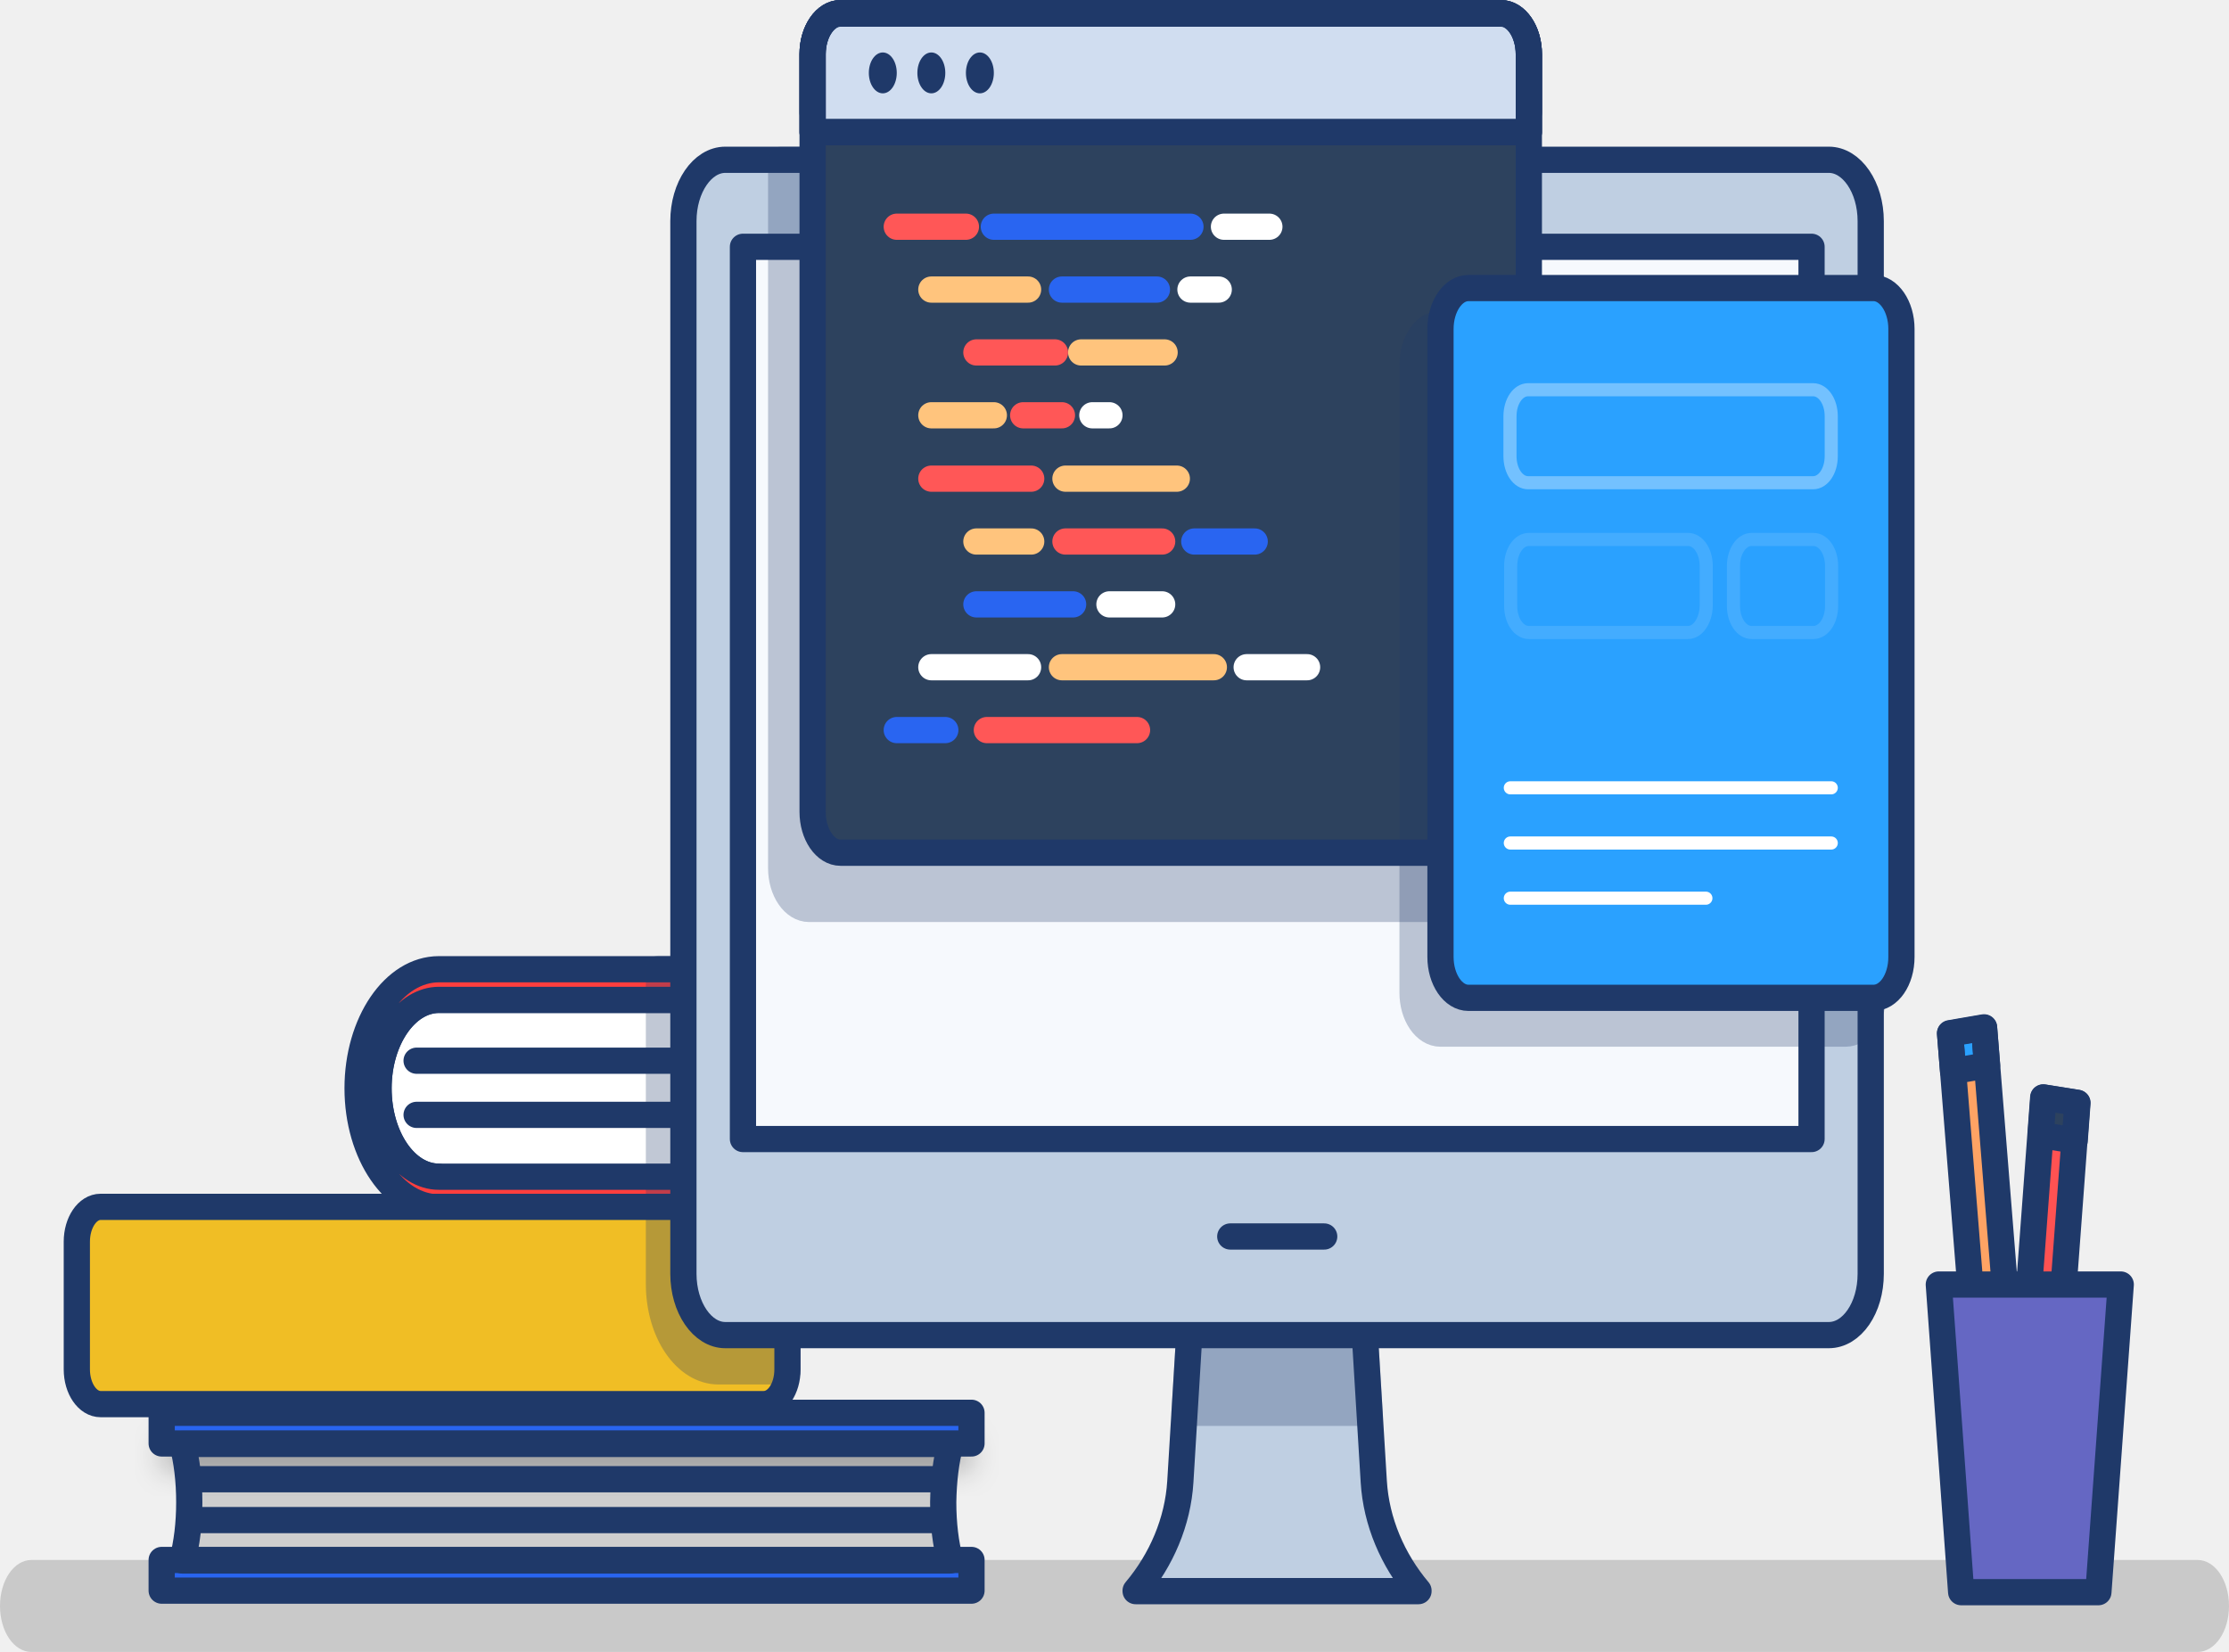
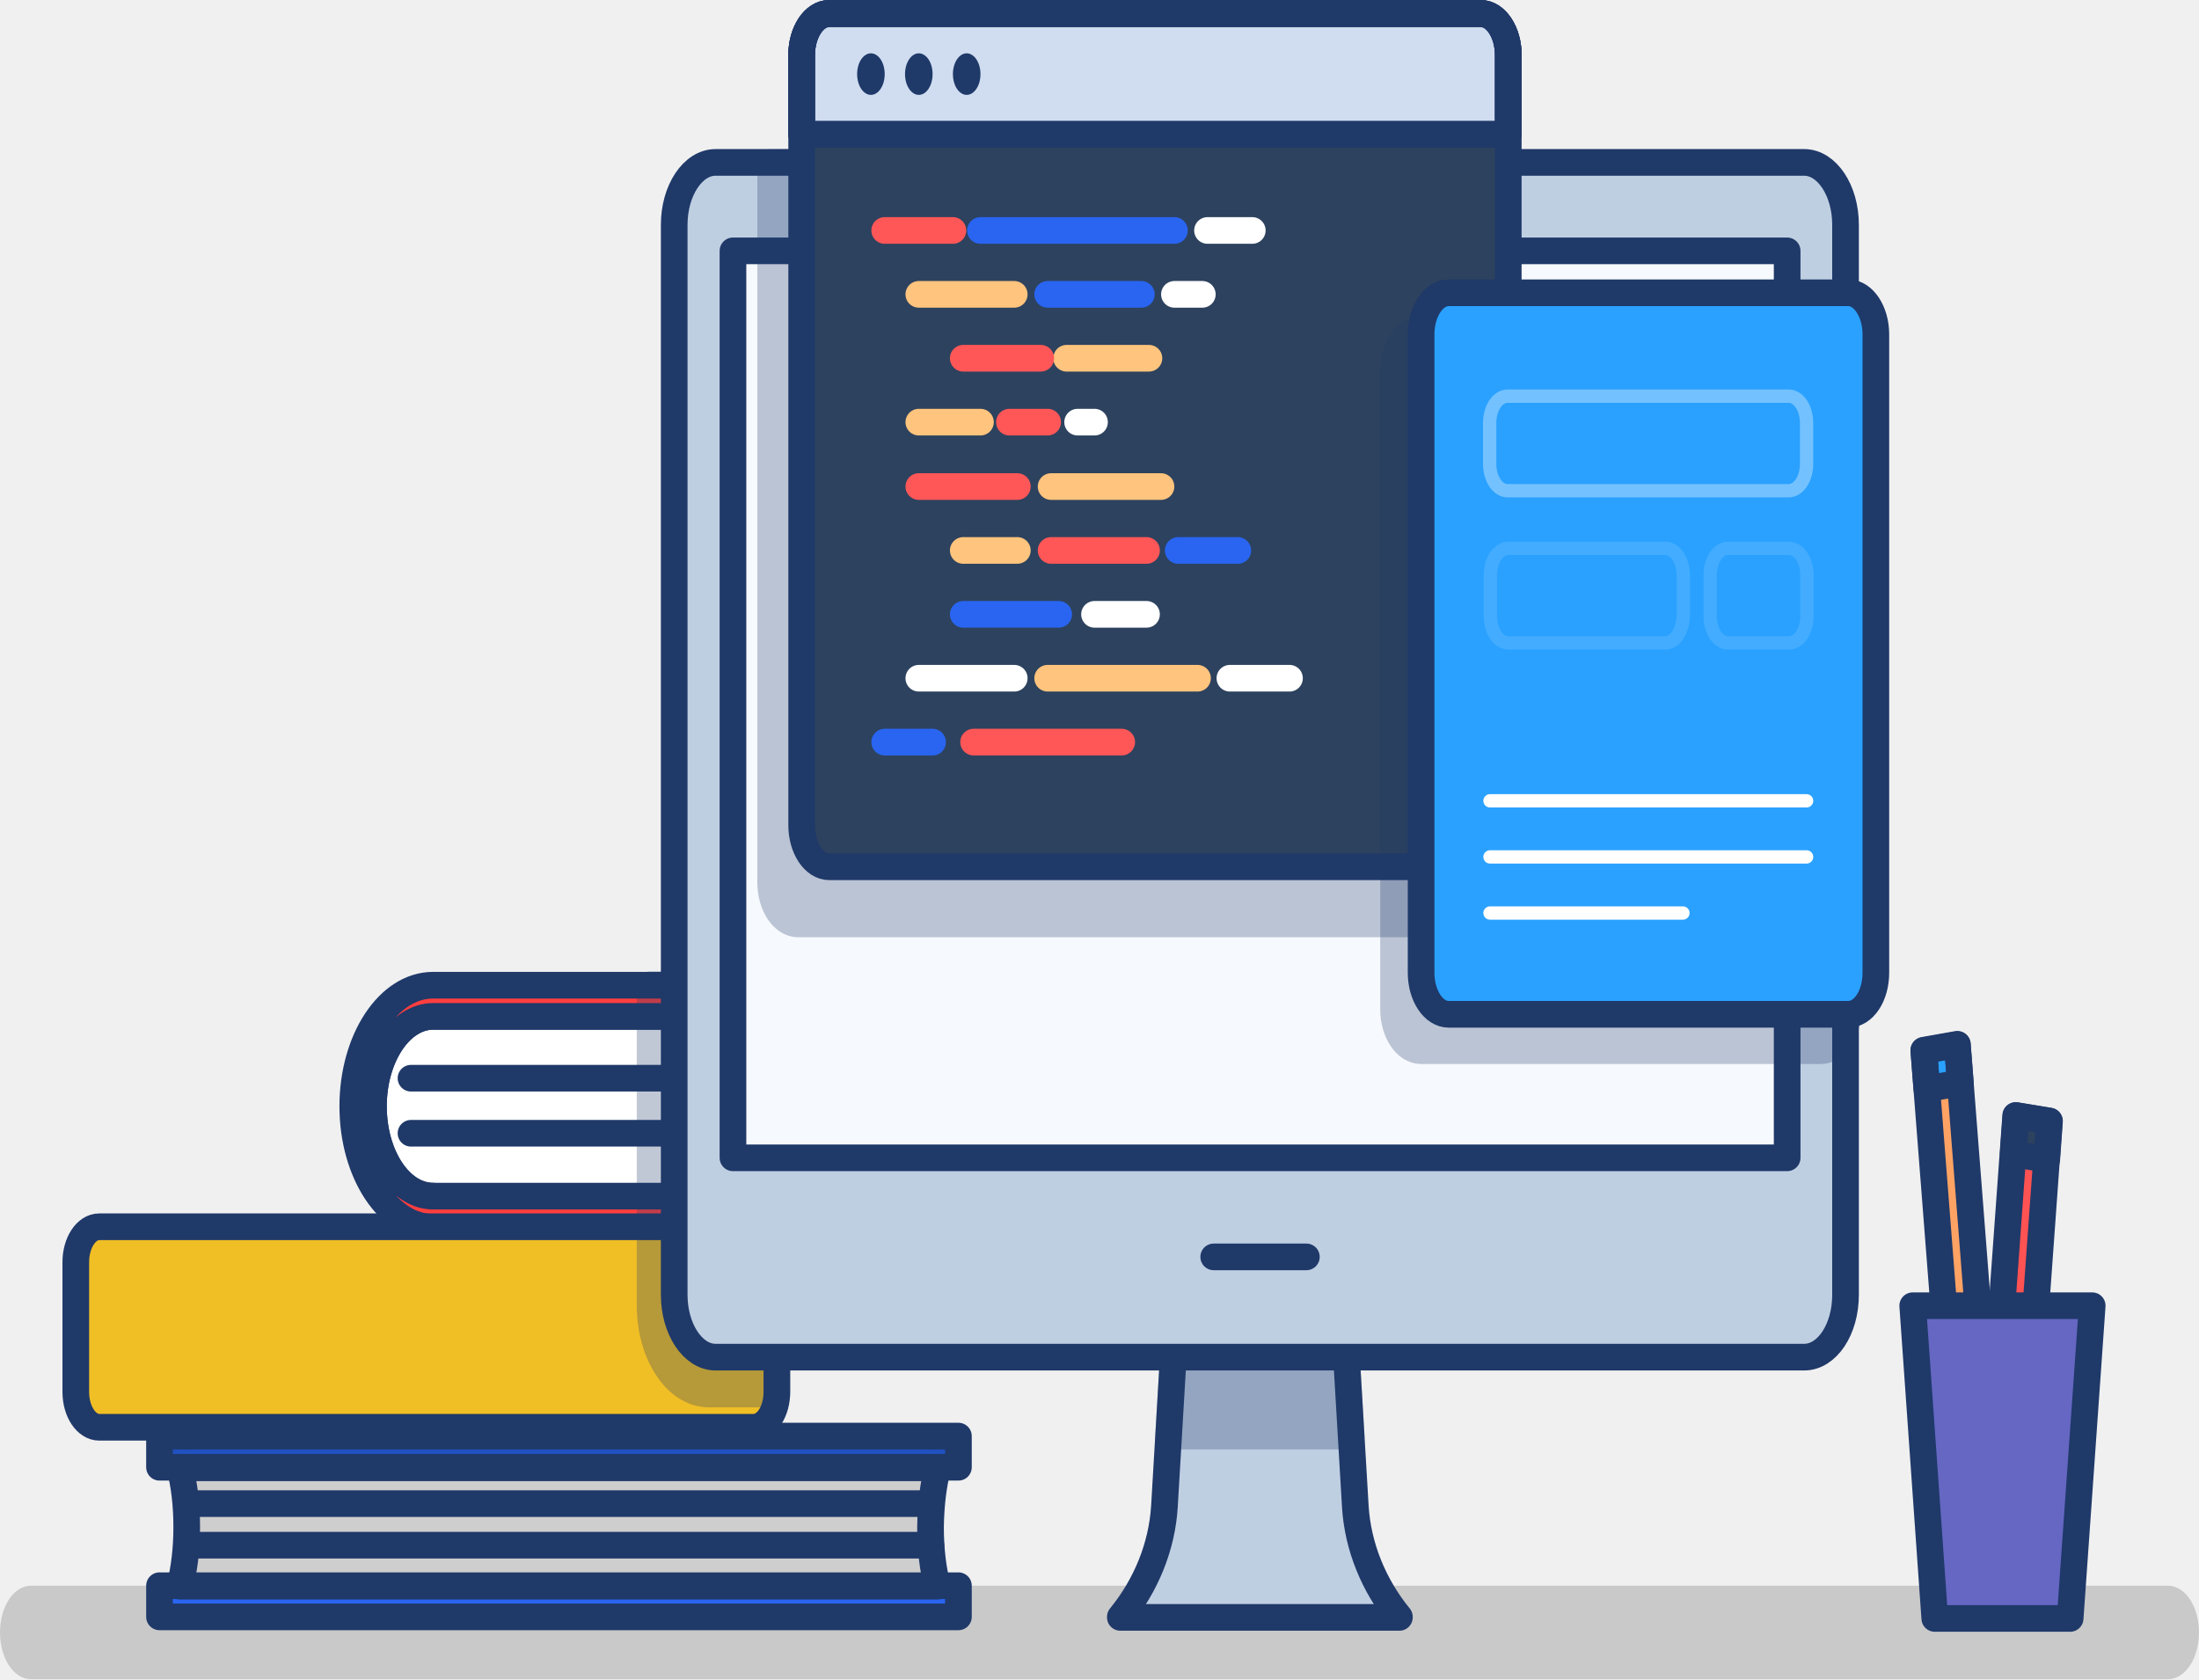
- <svg xmlns="http://www.w3.org/2000/svg" width="340" height="252" viewBox="0 0 340 252" fill="none">
-   <path d="M335.206 252H4.794C2.131 252 0 248.882 0 244.984C0 241.086 2.131 237.968 4.794 237.968H335.206C337.869 237.968 340 241.086 340 244.984C340 248.882 337.869 252 335.206 252Z" fill="#C9C9C9" />
-   <path d="M66.956 179.503C61.842 179.503 57.741 173.422 57.741 166.016C57.741 158.611 61.896 152.53 66.956 152.53H119.157V179.58H66.956V179.503Z" fill="#CECECE" />
-   <path d="M122.193 184.18H66.956C60.085 184.18 54.545 175.995 54.545 166.016C54.545 155.96 60.138 147.853 66.956 147.853H122.193V184.18V184.18Z" fill="white" />
-   <path d="M63.547 161.807H119.157" stroke="#1F3969" stroke-width="4" stroke-miterlimit="10" stroke-linecap="round" stroke-linejoin="round" />
-   <path d="M63.547 170.07H119.157" stroke="#1F3969" stroke-width="4" stroke-miterlimit="10" stroke-linecap="round" stroke-linejoin="round" />
-   <path d="M66.956 179.503C61.842 179.503 57.741 173.422 57.741 166.016C57.741 158.611 61.896 152.53 66.956 152.53H119.157V179.58H66.956V179.503Z" stroke="#1F3969" stroke-width="4" stroke-miterlimit="10" stroke-linecap="round" stroke-linejoin="round" />
-   <path d="M66.956 179.503C61.842 179.503 57.741 173.422 57.741 166.016C57.741 158.611 61.896 152.53 66.956 152.53H120.063L122.193 147.853H66.956C60.085 147.853 54.545 156.038 54.545 166.016C54.545 176.073 60.138 184.18 66.956 184.18H122.193L120.063 179.503H66.956Z" fill="#FF3E3E" />
-   <path d="M66.956 179.503C61.842 179.503 57.741 173.422 57.741 166.016C57.741 158.611 61.896 152.53 66.956 152.53H120.063L122.193 147.853H66.956C60.085 147.853 54.545 156.038 54.545 166.016C54.545 176.073 60.138 184.18 66.956 184.18H122.193L120.063 179.503H66.956Z" stroke="#1F3969" stroke-width="4" stroke-miterlimit="10" stroke-linecap="round" stroke-linejoin="round" />
-   <path opacity="0.28" d="M110.315 147.775H100.514V184.18H110.315V147.775Z" fill="#1F3969" stroke="#1F3969" stroke-width="4" stroke-miterlimit="10" stroke-linecap="round" stroke-linejoin="round" />
-   <path d="M116.494 214.192H15.341C13.37 214.192 11.719 211.853 11.719 208.891V189.402C11.719 186.518 13.317 184.102 15.341 184.102H116.494C118.465 184.102 120.116 186.44 120.116 189.402V208.891C120.116 211.853 118.518 214.192 116.494 214.192Z" fill="#F0BE25" />
-   <path d="M116.494 214.192H15.341C13.37 214.192 11.719 211.853 11.719 208.891V189.402C11.719 186.518 13.317 184.102 15.341 184.102H116.494C118.465 184.102 120.116 186.44 120.116 189.402V208.891C120.116 211.853 118.518 214.192 116.494 214.192Z" stroke="#1F3969" stroke-width="4" stroke-miterlimit="10" stroke-linecap="round" stroke-linejoin="round" />
-   <path opacity="0.28" d="M116.494 184.18H100.514V195.873C100.514 203.201 104.562 209.203 109.622 209.203H120.116C120.116 209.125 120.116 209.047 120.116 208.969V189.481C120.116 186.518 118.518 184.18 116.494 184.18Z" fill="#1F3969" stroke="#1F3969" stroke-width="4" stroke-miterlimit="10" stroke-linecap="round" stroke-linejoin="round" />
-   <path d="M144.991 220.272H27.805C28.498 222.767 28.87 225.885 28.87 229.159C28.87 232.433 28.498 235.474 27.805 238.046H144.938C144.246 235.552 143.873 232.433 143.873 229.159C143.926 225.807 144.299 222.767 144.991 220.272Z" fill="#CECECE" />
-   <g filter="url(#filter0_d_12_2944)">
-     <path d="M148.187 215.517H24.662V220.194H148.187V215.517Z" fill="#2965F1" />
+ <svg xmlns="http://www.w3.org/2000/svg" width="330" height="252" viewBox="0 0 330 252" fill="none">
+   <path d="M325.347 252H4.653C2.068 252 0 248.882 0 244.984C0 241.086 2.068 237.968 4.653 237.968H325.347C327.932 237.968 330 241.086 330 244.984C330 248.882 327.932 252 325.347 252Z" fill="#C9C9C9" />
+   <path d="M64.987 179.503C60.023 179.503 56.042 173.422 56.042 166.016C56.042 158.611 60.075 152.53 64.987 152.53H115.652V179.58H64.987V179.503Z" fill="#CECECE" />
+   <path d="M118.599 184.18H64.987C58.317 184.18 52.941 175.995 52.941 166.016C52.941 155.96 58.369 147.853 64.987 147.853H118.599V184.18Z" fill="white" />
+   <path d="M61.678 161.807H115.652" stroke="#1F3969" stroke-width="4" stroke-miterlimit="10" stroke-linecap="round" stroke-linejoin="round" />
+   <path d="M61.678 170.07H115.652" stroke="#1F3969" stroke-width="4" stroke-miterlimit="10" stroke-linecap="round" stroke-linejoin="round" />
+   <path d="M64.987 179.503C60.023 179.503 56.042 173.422 56.042 166.016C56.042 158.611 60.075 152.53 64.987 152.53H115.652V179.58H64.987V179.503Z" stroke="#1F3969" stroke-width="4" stroke-miterlimit="10" stroke-linecap="round" stroke-linejoin="round" />
+   <path d="M64.987 179.503C60.023 179.503 56.043 173.422 56.043 166.016C56.043 158.611 60.075 152.53 64.987 152.53H116.532L118.599 147.853H64.987C58.317 147.853 52.941 156.038 52.941 166.016C52.941 176.073 58.369 184.18 64.987 184.18H118.599L116.532 179.503H64.987Z" fill="#FF3E3E" />
+   <path d="M64.987 179.503C60.023 179.503 56.043 173.422 56.043 166.016C56.043 158.611 60.075 152.53 64.987 152.53H116.532L118.599 147.853H64.987C58.317 147.853 52.941 156.038 52.941 166.016C52.941 176.073 58.369 184.18 64.987 184.18H118.599L116.532 179.503H64.987Z" stroke="#1F3969" stroke-width="4" stroke-miterlimit="10" stroke-linecap="round" stroke-linejoin="round" />
+   <path opacity="0.28" d="M107.07 147.775H97.558V184.18H107.07V147.775Z" fill="#1F3969" stroke="#1F3969" stroke-width="4" stroke-miterlimit="10" stroke-linecap="round" stroke-linejoin="round" />
+   <path d="M113.068 214.192H14.89C12.977 214.192 11.374 211.853 11.374 208.891V189.402C11.374 186.518 12.925 184.102 14.89 184.102H113.068C114.981 184.102 116.583 186.44 116.583 189.402V208.891C116.583 211.853 115.032 214.192 113.068 214.192Z" fill="#F0BE25" />
+   <path d="M113.068 214.192H14.89C12.977 214.192 11.374 211.853 11.374 208.891V189.402C11.374 186.518 12.925 184.102 14.89 184.102H113.068C114.981 184.102 116.583 186.44 116.583 189.402V208.891C116.583 211.853 115.032 214.192 113.068 214.192Z" stroke="#1F3969" stroke-width="4" stroke-miterlimit="10" stroke-linecap="round" stroke-linejoin="round" />
+   <path opacity="0.28" d="M113.068 184.18H97.558V195.873C97.558 203.201 101.487 209.203 106.398 209.203H116.583C116.583 209.125 116.583 209.047 116.583 208.969V189.481C116.583 186.518 115.032 184.18 113.068 184.18Z" fill="#1F3969" stroke="#1F3969" stroke-width="4" stroke-miterlimit="10" stroke-linecap="round" stroke-linejoin="round" />
+   <path d="M140.727 220.272H26.987C27.659 222.767 28.021 225.885 28.021 229.159C28.021 232.433 27.659 235.474 26.987 238.046H140.675C140.003 235.552 139.641 232.433 139.641 229.159C139.693 225.807 140.055 222.767 140.727 220.272Z" fill="#CECECE" />
+   <g filter="url(#filter0_i_0_3)">
+     <path d="M143.829 215.517H23.937V220.194H143.829V215.517Z" fill="#2965F1" />
  </g>
-   <path d="M148.187 215.517H24.662V220.194H148.187V215.517Z" stroke="#1F3969" stroke-width="4" stroke-miterlimit="10" stroke-linecap="round" stroke-linejoin="round" />
-   <path d="M148.187 237.968H24.662V242.646H148.187V237.968Z" fill="#F6F9FD" />
-   <path d="M148.187 237.968H24.662V242.646H148.187V237.968Z" fill="#2965F1" />
-   <path d="M148.187 237.968H24.662V242.646H148.187V237.968Z" stroke="#1F3969" stroke-width="4" stroke-miterlimit="10" stroke-linecap="round" stroke-linejoin="round" />
-   <path d="M209.55 226.041L207.952 199.771H181.639L180.041 226.041C179.668 232.122 177.164 237.968 173.223 242.645V242.723H216.369V242.645C212.427 237.968 209.923 232.122 209.55 226.041Z" fill="#BFCFE2" />
-   <path opacity="0.28" d="M181.639 199.771L180.68 215.517H208.911L207.952 199.771H181.639Z" fill="#1F3969" stroke="#1F3969" stroke-width="4" stroke-miterlimit="10" stroke-linecap="round" stroke-linejoin="round" />
-   <path d="M209.55 226.041L207.952 199.771H181.639L180.041 226.041C179.668 232.122 177.164 237.968 173.223 242.645V242.723H216.369V242.645C212.427 237.968 209.923 232.122 209.55 226.041Z" stroke="#1F3969" stroke-width="4" stroke-miterlimit="10" stroke-linecap="round" stroke-linejoin="round" />
-   <path d="M278.957 203.668H110.635C107.119 203.668 104.243 199.459 104.243 194.314V33.728C104.243 28.583 107.119 24.373 110.635 24.373H278.957C282.472 24.373 285.349 28.583 285.349 33.728V194.314C285.349 199.537 282.472 203.668 278.957 203.668Z" fill="white" />
-   <path d="M278.957 203.668H110.635C107.119 203.668 104.243 199.459 104.243 194.314V33.728C104.243 28.583 107.119 24.373 110.635 24.373H278.957C282.472 24.373 285.349 28.583 285.349 33.728V194.314C285.349 199.537 282.472 203.668 278.957 203.668Z" fill="#BFCFE2" />
-   <path d="M278.957 203.668H110.635C107.119 203.668 104.243 199.459 104.243 194.314V33.728C104.243 28.583 107.119 24.373 110.635 24.373H278.957C282.472 24.373 285.349 28.583 285.349 33.728V194.314C285.349 199.537 282.472 203.668 278.957 203.668Z" stroke="#1F3969" stroke-width="4" stroke-miterlimit="10" stroke-linecap="round" stroke-linejoin="round" />
-   <path d="M276.323 173.755V37.647L113.327 37.647L113.327 173.755L276.323 173.755Z" fill="#F6F9FD" />
-   <path opacity="0.28" d="M119.157 24.373V132.418C119.157 135.848 121.075 138.654 123.418 138.654H224.145C226.489 138.654 228.407 135.848 228.407 132.418V24.373H119.157Z" fill="#1F3969" stroke="#1F3969" stroke-width="4" stroke-miterlimit="10" stroke-linecap="round" stroke-linejoin="round" />
-   <path d="M276.323 173.755V37.647L113.327 37.647L113.327 173.755L276.323 173.755Z" stroke="#1F3969" stroke-width="4" stroke-miterlimit="10" stroke-linecap="round" stroke-linejoin="round" />
-   <path d="M187.658 188.623H201.987" stroke="#1F3969" stroke-width="4" stroke-miterlimit="10" stroke-linecap="round" stroke-linejoin="round" />
-   <path d="M228.939 130.079H128.212C125.869 130.079 123.951 127.273 123.951 123.843V8.314C123.951 4.884 125.869 2.078 128.212 2.078H228.939C231.283 2.078 233.201 4.884 233.201 8.314V123.921C233.201 127.351 231.283 130.079 228.939 130.079Z" fill="#2D425E" />
-   <path d="M233.201 17.201H123.951V8.236C123.951 4.806 125.869 2 128.212 2H228.939C231.283 2 233.201 4.806 233.201 8.236V17.201Z" stroke="#1F3969" stroke-width="4" stroke-miterlimit="10" stroke-linecap="round" stroke-linejoin="round" />
-   <path d="M233.201 20.163H123.951V8.236C123.951 4.806 125.869 2 128.212 2H228.939C231.283 2 233.201 4.806 233.201 8.236V20.163Z" fill="#D0DDF0" />
-   <path d="M233.201 20.163H123.951V8.236C123.951 4.806 125.869 2 128.212 2H228.939C231.283 2 233.201 4.806 233.201 8.236V20.163Z" stroke="#1F3969" stroke-width="4" stroke-miterlimit="10" stroke-linecap="round" stroke-linejoin="round" />
-   <path d="M233.201 20.163H123.951V8.236C123.951 4.806 125.869 2 128.212 2H228.939C231.283 2 233.201 4.806 233.201 8.236V20.163Z" stroke="#1F3969" stroke-width="4" stroke-miterlimit="10" stroke-linecap="round" stroke-linejoin="round" />
-   <path d="M228.939 130.079H128.212C125.869 130.079 123.951 127.273 123.951 123.843V8.314C123.951 4.884 125.869 2.078 128.212 2.078H228.939C231.283 2.078 233.201 4.884 233.201 8.314V123.921C233.201 127.351 231.283 130.079 228.939 130.079Z" stroke="#1F3969" stroke-width="4" stroke-miterlimit="10" stroke-linecap="round" stroke-linejoin="round" />
-   <path opacity="0.28" d="M281.513 157.675H219.724C217.38 157.675 215.463 154.869 215.463 151.439V55.633C215.463 52.203 217.38 49.397 219.724 49.397H281.513C283.857 49.397 285.775 52.203 285.775 55.633V151.439C285.775 154.947 283.857 157.675 281.513 157.675Z" fill="#1F3969" stroke="#1F3969" stroke-width="4" stroke-miterlimit="10" stroke-linecap="round" stroke-linejoin="round" />
-   <path d="M285.775 152.218H223.986C221.642 152.218 219.724 149.412 219.724 145.982V50.176C219.724 46.746 221.642 43.94 223.986 43.94H285.775C288.118 43.94 290.036 46.746 290.036 50.176V145.982C290.036 149.49 288.118 152.218 285.775 152.218Z" fill="#2AA1FF" />
-   <path d="M285.775 152.218H223.986C221.642 152.218 219.724 149.412 219.724 145.982V50.176C219.724 46.746 221.642 43.94 223.986 43.94H285.775C288.118 43.94 290.036 46.746 290.036 50.176V145.982C290.036 149.49 288.118 152.218 285.775 152.218Z" stroke="#1F3969" stroke-width="4" stroke-miterlimit="10" stroke-linecap="round" stroke-linejoin="round" />
-   <path opacity="0.34" d="M276.56 73.64H233.094C231.549 73.64 230.324 71.847 230.324 69.586V63.506C230.324 61.245 231.549 59.452 233.094 59.452H276.56C278.104 59.452 279.329 61.245 279.329 63.506V69.586C279.329 71.847 278.104 73.64 276.56 73.64Z" stroke="white" stroke-width="2" stroke-miterlimit="10" stroke-linecap="round" stroke-linejoin="round" />
+   <path d="M143.829 215.517H23.937V220.194H143.829V215.517Z" stroke="#1F3969" stroke-width="4" stroke-miterlimit="10" stroke-linecap="round" stroke-linejoin="round" />
+   <path d="M143.829 237.968H23.937V242.646H143.829V237.968Z" fill="#F6F9FD" />
+   <path d="M143.829 237.968H23.937V242.646H143.829V237.968Z" fill="#2965F1" />
+   <path d="M143.829 237.968H23.937V242.646H143.829V237.968Z" stroke="#1F3969" stroke-width="4" stroke-miterlimit="10" stroke-linecap="round" stroke-linejoin="round" />
+   <path d="M203.387 226.041L201.836 199.771H176.297L174.746 226.041C174.384 232.122 171.953 237.968 168.128 242.645V242.723H210.005V242.645C206.179 237.968 203.749 232.122 203.387 226.041Z" fill="#BFCFE2" />
+   <path opacity="0.28" d="M176.297 199.771L175.366 215.517H202.767L201.836 199.771H176.297Z" fill="#1F3969" stroke="#1F3969" stroke-width="4" stroke-miterlimit="10" stroke-linecap="round" stroke-linejoin="round" />
+   <path d="M203.387 226.041L201.836 199.771H176.297L174.746 226.041C174.384 232.122 171.953 237.968 168.128 242.645V242.723H210.005V242.645C206.179 237.968 203.749 232.122 203.387 226.041Z" stroke="#1F3969" stroke-width="4" stroke-miterlimit="10" stroke-linecap="round" stroke-linejoin="round" />
+   <path d="M270.752 203.668H107.381C103.968 203.668 101.177 199.459 101.177 194.314V33.728C101.177 28.583 103.968 24.373 107.381 24.373H270.752C274.164 24.373 276.956 28.583 276.956 33.728V194.314C276.956 199.537 274.164 203.668 270.752 203.668Z" fill="white" />
+   <path d="M270.752 203.668H107.381C103.968 203.668 101.177 199.459 101.177 194.314V33.728C101.177 28.583 103.968 24.373 107.381 24.373H270.752C274.164 24.373 276.956 28.583 276.956 33.728V194.314C276.956 199.537 274.164 203.668 270.752 203.668Z" fill="#BFCFE2" />
+   <path d="M270.752 203.668H107.381C103.968 203.668 101.177 199.459 101.177 194.314V33.728C101.177 28.583 103.968 24.373 107.381 24.373H270.752C274.164 24.373 276.956 28.583 276.956 33.728V194.314C276.956 199.537 274.164 203.668 270.752 203.668Z" stroke="#1F3969" stroke-width="4" stroke-miterlimit="10" stroke-linecap="round" stroke-linejoin="round" />
+   <path d="M268.196 173.755V37.647H109.994V173.755H268.196Z" fill="#F6F9FD" />
+   <path opacity="0.28" d="M115.652 24.373V132.418C115.652 135.848 117.514 138.654 119.788 138.654H217.553C219.828 138.654 221.689 135.848 221.689 132.418V24.373H115.652Z" fill="#1F3969" stroke="#1F3969" stroke-width="4" stroke-miterlimit="10" stroke-linecap="round" stroke-linejoin="round" />
+   <path d="M268.196 173.755V37.647H109.994V173.755H268.196Z" stroke="#1F3969" stroke-width="4" stroke-miterlimit="10" stroke-linecap="round" stroke-linejoin="round" />
+   <path d="M182.139 188.623H196.046" stroke="#1F3969" stroke-width="4" stroke-miterlimit="10" stroke-linecap="round" stroke-linejoin="round" />
+   <path d="M222.205 130.079H124.441C122.167 130.079 120.305 127.273 120.305 123.843V8.314C120.305 4.884 122.167 2.078 124.441 2.078H222.205C224.481 2.078 226.342 4.884 226.342 8.314V123.921C226.342 127.351 224.481 130.079 222.205 130.079Z" fill="#2D425E" />
+   <path d="M226.342 17.201H120.305V8.236C120.305 4.806 122.167 2 124.441 2H222.205C224.481 2 226.342 4.806 226.342 8.236V17.201Z" stroke="#1F3969" stroke-width="4" stroke-miterlimit="10" stroke-linecap="round" stroke-linejoin="round" />
+   <path d="M226.342 20.163H120.305V8.236C120.305 4.806 122.167 2 124.441 2H222.205C224.481 2 226.342 4.806 226.342 8.236V20.163Z" fill="#D0DDF0" />
+   <path d="M226.342 20.163H120.305V8.236C120.305 4.806 122.167 2 124.441 2H222.205C224.481 2 226.342 4.806 226.342 8.236V20.163Z" stroke="#1F3969" stroke-width="4" stroke-miterlimit="10" stroke-linecap="round" stroke-linejoin="round" />
+   <path d="M226.342 20.163H120.305V8.236C120.305 4.806 122.167 2 124.441 2H222.205C224.481 2 226.342 4.806 226.342 8.236V20.163Z" stroke="#1F3969" stroke-width="4" stroke-miterlimit="10" stroke-linecap="round" stroke-linejoin="round" />
+   <path d="M222.205 130.079H124.441C122.167 130.079 120.305 127.273 120.305 123.843V8.314C120.305 4.884 122.167 2.078 124.441 2.078H222.205C224.481 2.078 226.342 4.884 226.342 8.314V123.921C226.342 127.351 224.481 130.079 222.205 130.079Z" stroke="#1F3969" stroke-width="4" stroke-miterlimit="10" stroke-linecap="round" stroke-linejoin="round" />
+   <path opacity="0.28" d="M273.233 157.675H213.262C210.986 157.675 209.126 154.869 209.126 151.439V55.633C209.126 52.203 210.986 49.397 213.262 49.397H273.233C275.508 49.397 277.37 52.203 277.37 55.633V151.439C277.37 154.947 275.508 157.675 273.233 157.675Z" fill="#1F3969" stroke="#1F3969" stroke-width="4" stroke-miterlimit="10" stroke-linecap="round" stroke-linejoin="round" />
+   <path d="M277.37 152.218H217.398C215.123 152.218 213.262 149.412 213.262 145.982V50.176C213.262 46.746 215.123 43.94 217.398 43.94H277.37C279.644 43.94 281.506 46.746 281.506 50.176V145.982C281.506 149.49 279.644 152.218 277.37 152.218Z" fill="#2AA1FF" />
+   <path d="M277.37 152.218H217.398C215.123 152.218 213.262 149.412 213.262 145.982V50.176C213.262 46.746 215.123 43.94 217.398 43.94H277.37C279.644 43.94 281.506 46.746 281.506 50.176V145.982C281.506 149.49 279.644 152.218 277.37 152.218Z" stroke="#1F3969" stroke-width="4" stroke-miterlimit="10" stroke-linecap="round" stroke-linejoin="round" />
+   <path opacity="0.34" d="M268.426 73.64H226.238C224.739 73.64 223.55 71.847 223.55 69.586V63.506C223.55 61.245 224.739 59.452 226.238 59.452H268.426C269.924 59.452 271.113 61.245 271.113 63.506V69.586C271.113 71.847 269.924 73.64 268.426 73.64Z" stroke="white" stroke-width="2" stroke-miterlimit="10" stroke-linecap="round" stroke-linejoin="round" />
  <g opacity="0.34">
-     <path opacity="0.34" d="M257.49 96.481H233.201C231.656 96.481 230.431 94.688 230.431 92.427V86.347C230.431 84.086 231.656 82.293 233.201 82.293H257.49C259.035 82.293 260.26 84.086 260.26 86.347V92.427C260.207 94.688 258.982 96.481 257.49 96.481Z" stroke="white" stroke-width="2" stroke-miterlimit="10" stroke-linecap="round" stroke-linejoin="round" />
-     <path opacity="0.34" d="M276.613 96.481H267.185C265.64 96.481 264.415 94.688 264.415 92.427V86.347C264.415 84.086 265.64 82.293 267.185 82.293H276.613C278.157 82.293 279.383 84.086 279.383 86.347V92.427C279.383 94.688 278.157 96.481 276.613 96.481Z" stroke="white" stroke-width="2" stroke-miterlimit="10" stroke-linecap="round" stroke-linejoin="round" />
+     <path opacity="0.34" d="M249.917 96.481H226.342C224.843 96.481 223.654 94.688 223.654 92.427V86.347C223.654 84.086 224.843 82.293 226.342 82.293H249.917C251.416 82.293 252.605 84.086 252.605 86.347V92.427C252.554 94.688 251.365 96.481 249.917 96.481Z" stroke="white" stroke-width="2" stroke-miterlimit="10" stroke-linecap="round" stroke-linejoin="round" />
+     <path opacity="0.34" d="M268.477 96.481H259.327C257.827 96.481 256.638 94.688 256.638 92.427V86.347C256.638 84.086 257.827 82.293 259.327 82.293H268.477C269.976 82.293 271.166 84.086 271.166 86.347V92.427C271.166 94.688 269.976 96.481 268.477 96.481Z" stroke="white" stroke-width="2" stroke-miterlimit="10" stroke-linecap="round" stroke-linejoin="round" />
  </g>
-   <path d="M230.377 120.179H279.329" stroke="white" stroke-width="2" stroke-miterlimit="10" stroke-linecap="round" stroke-linejoin="round" />
-   <path d="M230.377 128.598H279.329" stroke="white" stroke-width="2" stroke-miterlimit="10" stroke-linecap="round" stroke-linejoin="round" />
-   <path d="M230.377 137.017H260.207" stroke="white" stroke-width="2" stroke-miterlimit="10" stroke-linecap="round" stroke-linejoin="round" />
-   <path d="M134.658 14.239C135.834 14.239 136.788 12.843 136.788 11.121C136.788 9.399 135.834 8.002 134.658 8.002C133.481 8.002 132.527 9.399 132.527 11.121C132.527 12.843 133.481 14.239 134.658 14.239Z" fill="#1F3969" />
-   <path d="M142.062 14.239C143.239 14.239 144.192 12.843 144.192 11.121C144.192 9.399 143.239 8.002 142.062 8.002C140.885 8.002 139.931 9.399 139.931 11.121C139.931 12.843 140.885 14.239 142.062 14.239Z" fill="#1F3969" />
-   <path d="M149.466 14.239C150.642 14.239 151.596 12.843 151.596 11.121C151.596 9.399 150.642 8.002 149.466 8.002C148.289 8.002 147.335 9.399 147.335 11.121C147.335 12.843 148.289 14.239 149.466 14.239Z" fill="#1F3969" />
-   <path d="M186.699 34.585H193.624" stroke="white" stroke-width="4" stroke-miterlimit="10" stroke-linecap="round" stroke-linejoin="round" />
-   <path d="M151.596 34.585H181.585" stroke="#2965F1" stroke-width="4" stroke-miterlimit="10" stroke-linecap="round" stroke-linejoin="round" />
-   <path d="M136.788 34.585H147.335" stroke="#FF5757" stroke-width="4" stroke-miterlimit="10" stroke-linecap="round" stroke-linejoin="round" />
-   <path d="M150.531 111.37H173.436" stroke="#FF5757" stroke-width="4" stroke-miterlimit="10" stroke-linecap="round" stroke-linejoin="round" />
-   <path d="M136.788 111.37H144.192" stroke="#2965F1" stroke-width="4" stroke-miterlimit="10" stroke-linecap="round" stroke-linejoin="round" />
-   <path d="M181.585 44.173H185.9" stroke="white" stroke-width="4" stroke-miterlimit="10" stroke-linecap="round" stroke-linejoin="round" />
-   <path d="M161.983 44.173H176.472" stroke="#2965F1" stroke-width="4" stroke-miterlimit="10" stroke-linecap="round" stroke-linejoin="round" />
-   <path d="M142.062 44.173H156.817" stroke="#FFC47D" stroke-width="4" stroke-miterlimit="10" stroke-linecap="round" stroke-linejoin="round" />
-   <path d="M164.913 53.762H177.644" stroke="#FFC47D" stroke-width="4" stroke-miterlimit="10" stroke-linecap="round" stroke-linejoin="round" />
-   <path d="M148.933 53.762H160.918" stroke="#FF5757" stroke-width="4" stroke-miterlimit="10" stroke-linecap="round" stroke-linejoin="round" />
-   <path d="M166.618 63.35H169.228" stroke="white" stroke-width="4" stroke-miterlimit="10" stroke-linecap="round" stroke-linejoin="round" />
-   <path d="M156.071 63.35H161.983" stroke="#FF5757" stroke-width="4" stroke-miterlimit="10" stroke-linecap="round" stroke-linejoin="round" />
-   <path d="M142.062 63.35H151.596" stroke="#FFC47D" stroke-width="4" stroke-miterlimit="10" stroke-linecap="round" stroke-linejoin="round" />
-   <path d="M162.516 73.017H179.508" stroke="#FFC47D" stroke-width="4" stroke-miterlimit="10" stroke-linecap="round" stroke-linejoin="round" />
-   <path d="M142.062 73.017H157.296" stroke="#FF5757" stroke-width="4" stroke-miterlimit="10" stroke-linecap="round" stroke-linejoin="round" />
-   <path d="M182.171 82.605H191.386" stroke="#2965F1" stroke-width="4" stroke-miterlimit="10" stroke-linecap="round" stroke-linejoin="round" />
-   <path d="M162.516 82.605H177.271" stroke="#FF5757" stroke-width="4" stroke-miterlimit="10" stroke-linecap="round" stroke-linejoin="round" />
-   <path d="M148.933 82.605H157.296" stroke="#FFC47D" stroke-width="4" stroke-miterlimit="10" stroke-linecap="round" stroke-linejoin="round" />
-   <path d="M169.228 92.193H177.271" stroke="white" stroke-width="4" stroke-miterlimit="10" stroke-linecap="round" stroke-linejoin="round" />
-   <path d="M148.933 92.193H163.688" stroke="#2965F1" stroke-width="4" stroke-miterlimit="10" stroke-linecap="round" stroke-linejoin="round" />
-   <path d="M190.161 101.782H199.376" stroke="white" stroke-width="4" stroke-miterlimit="10" stroke-linecap="round" stroke-linejoin="round" />
-   <path d="M161.983 101.782H185.154" stroke="#FFC47D" stroke-width="4" stroke-miterlimit="10" stroke-linecap="round" stroke-linejoin="round" />
-   <path d="M142.062 101.782H156.817" stroke="white" stroke-width="4" stroke-miterlimit="10" stroke-linecap="round" stroke-linejoin="round" />
-   <path d="M29.137 225.651H143.926" stroke="#1F3969" stroke-width="4" stroke-miterlimit="10" stroke-linecap="round" stroke-linejoin="round" />
-   <path d="M29.137 231.888H143.926" stroke="#1F3969" stroke-width="4" stroke-miterlimit="10" stroke-linecap="round" stroke-linejoin="round" />
-   <path d="M144.991 220.272H27.805C28.498 222.767 28.87 225.885 28.87 229.159C28.87 232.433 28.498 235.474 27.805 238.046H144.938C144.246 235.552 143.873 232.433 143.873 229.159C143.926 225.807 144.299 222.767 144.991 220.272Z" stroke="#1F3969" stroke-width="4" stroke-miterlimit="10" stroke-linecap="round" stroke-linejoin="round" />
-   <path d="M302.633 156.717L297.449 157.608L301.958 213.818L307.142 212.927L302.633 156.717Z" fill="#FFA364" />
-   <path d="M302.64 156.777L297.456 157.667L297.915 163.397L303.1 162.506L302.64 156.777Z" fill="#2AA1FF" />
-   <path d="M302.64 156.777L297.456 157.667L297.915 163.397L303.1 162.506L302.64 156.777Z" stroke="#1F3969" stroke-width="4" stroke-miterlimit="10" stroke-linecap="round" stroke-linejoin="round" />
-   <path d="M302.633 156.717L297.449 157.608L301.958 213.818L307.142 212.927L302.633 156.717Z" stroke="#1F3969" stroke-width="4" stroke-miterlimit="10" stroke-linecap="round" stroke-linejoin="round" />
-   <path d="M316.85 168.231L311.661 167.405L307.48 223.666L312.669 224.492L316.85 168.231Z" fill="#FF5252" />
-   <path d="M316.85 168.231L311.661 167.405L307.48 223.666L312.669 224.492L316.85 168.231Z" stroke="#1F3969" stroke-width="4" stroke-miterlimit="10" stroke-linecap="round" stroke-linejoin="round" />
-   <path d="M316.888 168.244L311.699 167.418L311.273 173.153L316.462 173.979L316.888 168.244Z" fill="#2D425E" />
-   <path d="M316.888 168.244L311.699 167.418L311.273 173.153L316.462 173.979L316.888 168.244Z" stroke="#1F3969" stroke-width="4" stroke-miterlimit="10" stroke-linecap="round" stroke-linejoin="round" />
-   <path d="M320.078 242.88H299.145L295.736 195.951H323.487L320.078 242.88Z" fill="#6567C3" />
-   <path d="M295.736 195.951L295.789 196.809H316.936L313.58 242.88H320.078L323.487 195.951H295.736Z" fill="#6567C3" />
-   <path d="M320.078 242.88H299.145L295.736 195.951H323.487L320.078 242.88Z" stroke="#1F3969" stroke-width="4" stroke-miterlimit="10" stroke-linecap="round" stroke-linejoin="round" />
+   <path d="M223.601 120.179H271.113" stroke="white" stroke-width="2" stroke-miterlimit="10" stroke-linecap="round" stroke-linejoin="round" />
+   <path d="M223.601 128.598H271.113" stroke="white" stroke-width="2" stroke-miterlimit="10" stroke-linecap="round" stroke-linejoin="round" />
+   <path d="M223.601 137.017H252.554" stroke="white" stroke-width="2" stroke-miterlimit="10" stroke-linecap="round" stroke-linejoin="round" />
+   <path d="M130.697 14.239C131.839 14.239 132.765 12.843 132.765 11.121C132.765 9.399 131.839 8.002 130.697 8.002C129.555 8.002 128.629 9.399 128.629 11.121C128.629 12.843 129.555 14.239 130.697 14.239Z" fill="#1F3969" />
+   <path d="M137.884 14.239C139.026 14.239 139.951 12.843 139.951 11.121C139.951 9.399 139.026 8.002 137.884 8.002C136.741 8.002 135.815 9.399 135.815 11.121C135.815 12.843 136.741 14.239 137.884 14.239Z" fill="#1F3969" />
+   <path d="M145.07 14.239C146.211 14.239 147.137 12.843 147.137 11.121C147.137 9.399 146.211 8.002 145.07 8.002C143.928 8.002 143.002 9.399 143.002 11.121C143.002 12.843 143.928 14.239 145.07 14.239Z" fill="#1F3969" />
+   <path d="M181.208 34.585H187.929" stroke="white" stroke-width="4" stroke-miterlimit="10" stroke-linecap="round" stroke-linejoin="round" />
+   <path d="M147.137 34.585H176.244" stroke="#2965F1" stroke-width="4" stroke-miterlimit="10" stroke-linecap="round" stroke-linejoin="round" />
+   <path d="M132.765 34.585H143.002" stroke="#FF5757" stroke-width="4" stroke-miterlimit="10" stroke-linecap="round" stroke-linejoin="round" />
+   <path d="M146.104 111.37H168.335" stroke="#FF5757" stroke-width="4" stroke-miterlimit="10" stroke-linecap="round" stroke-linejoin="round" />
+   <path d="M132.765 111.37H139.951" stroke="#2965F1" stroke-width="4" stroke-miterlimit="10" stroke-linecap="round" stroke-linejoin="round" />
+   <path d="M176.244 44.173H180.432" stroke="white" stroke-width="4" stroke-miterlimit="10" stroke-linecap="round" stroke-linejoin="round" />
+   <path d="M157.219 44.173H171.282" stroke="#2965F1" stroke-width="4" stroke-miterlimit="10" stroke-linecap="round" stroke-linejoin="round" />
+   <path d="M137.884 44.173H152.205" stroke="#FFC47D" stroke-width="4" stroke-miterlimit="10" stroke-linecap="round" stroke-linejoin="round" />
+   <path d="M160.063 53.762H172.419" stroke="#FFC47D" stroke-width="4" stroke-miterlimit="10" stroke-linecap="round" stroke-linejoin="round" />
+   <path d="M144.553 53.762H156.185" stroke="#FF5757" stroke-width="4" stroke-miterlimit="10" stroke-linecap="round" stroke-linejoin="round" />
+   <path d="M161.717 63.35H164.251" stroke="white" stroke-width="4" stroke-miterlimit="10" stroke-linecap="round" stroke-linejoin="round" />
+   <path d="M151.481 63.35H157.219" stroke="#FF5757" stroke-width="4" stroke-miterlimit="10" stroke-linecap="round" stroke-linejoin="round" />
+   <path d="M137.884 63.35H147.137" stroke="#FFC47D" stroke-width="4" stroke-miterlimit="10" stroke-linecap="round" stroke-linejoin="round" />
+   <path d="M157.736 73.017H174.228" stroke="#FFC47D" stroke-width="4" stroke-miterlimit="10" stroke-linecap="round" stroke-linejoin="round" />
+   <path d="M137.884 73.017H152.67" stroke="#FF5757" stroke-width="4" stroke-miterlimit="10" stroke-linecap="round" stroke-linejoin="round" />
+   <path d="M176.813 82.605H185.757" stroke="#2965F1" stroke-width="4" stroke-miterlimit="10" stroke-linecap="round" stroke-linejoin="round" />
+   <path d="M157.736 82.605H172.057" stroke="#FF5757" stroke-width="4" stroke-miterlimit="10" stroke-linecap="round" stroke-linejoin="round" />
+   <path d="M144.553 82.605H152.67" stroke="#FFC47D" stroke-width="4" stroke-miterlimit="10" stroke-linecap="round" stroke-linejoin="round" />
+   <path d="M164.251 92.193H172.057" stroke="white" stroke-width="4" stroke-miterlimit="10" stroke-linecap="round" stroke-linejoin="round" />
+   <path d="M144.553 92.193H158.874" stroke="#2965F1" stroke-width="4" stroke-miterlimit="10" stroke-linecap="round" stroke-linejoin="round" />
+   <path d="M184.568 101.782H193.512" stroke="white" stroke-width="4" stroke-miterlimit="10" stroke-linecap="round" stroke-linejoin="round" />
+   <path d="M157.219 101.782H179.708" stroke="#FFC47D" stroke-width="4" stroke-miterlimit="10" stroke-linecap="round" stroke-linejoin="round" />
+   <path d="M137.884 101.782H152.205" stroke="white" stroke-width="4" stroke-miterlimit="10" stroke-linecap="round" stroke-linejoin="round" />
+   <path d="M28.28 225.651H139.693" stroke="#1F3969" stroke-width="4" stroke-miterlimit="10" stroke-linecap="round" stroke-linejoin="round" />
+   <path d="M28.28 231.888H139.693" stroke="#1F3969" stroke-width="4" stroke-miterlimit="10" stroke-linecap="round" stroke-linejoin="round" />
+   <path d="M140.727 220.272H26.987C27.659 222.767 28.021 225.885 28.021 229.159C28.021 232.433 27.659 235.474 26.987 238.046H140.675C140.003 235.552 139.641 232.433 139.641 229.159C139.693 225.807 140.055 222.767 140.727 220.272Z" stroke="#1F3969" stroke-width="4" stroke-miterlimit="10" stroke-linecap="round" stroke-linejoin="round" />
+   <path d="M293.732 156.717L288.701 157.608L293.077 213.818L298.108 212.927L293.732 156.717Z" fill="#FFA364" />
+   <path d="M293.739 156.777L288.707 157.667L289.153 163.397L294.185 162.506L293.739 156.777Z" fill="#2AA1FF" />
+   <path d="M293.739 156.777L288.707 157.667L289.153 163.397L294.185 162.506L293.739 156.777Z" stroke="#1F3969" stroke-width="4" stroke-miterlimit="10" stroke-linecap="round" stroke-linejoin="round" />
+   <path d="M293.732 156.717L288.701 157.608L293.077 213.818L298.108 212.927L293.732 156.717Z" stroke="#1F3969" stroke-width="4" stroke-miterlimit="10" stroke-linecap="round" stroke-linejoin="round" />
+   <path d="M307.531 168.231L302.495 167.405L298.436 223.666L303.473 224.492L307.531 168.231Z" fill="#FF5252" />
+   <path d="M307.531 168.231L302.495 167.405L298.436 223.666L303.473 224.492L307.531 168.231Z" stroke="#1F3969" stroke-width="4" stroke-miterlimit="10" stroke-linecap="round" stroke-linejoin="round" />
+   <path d="M307.568 168.244L302.531 167.418L302.118 173.153L307.154 173.979L307.568 168.244Z" fill="#2D425E" />
+   <path d="M307.568 168.244L302.531 167.418L302.118 173.153L307.154 173.979L307.568 168.244Z" stroke="#1F3969" stroke-width="4" stroke-miterlimit="10" stroke-linecap="round" stroke-linejoin="round" />
+   <path d="M310.664 242.88H290.347L287.038 195.951H313.973L310.664 242.88Z" fill="#6567C3" />
+   <path d="M287.038 195.951L287.089 196.809H307.614L304.357 242.88H310.664L313.973 195.951H287.038Z" fill="#6567C3" />
+   <path d="M310.664 242.88H290.347L287.038 195.951H313.973L310.664 242.88Z" stroke="#1F3969" stroke-width="4" stroke-miterlimit="10" stroke-linecap="round" stroke-linejoin="round" />
  <defs>
-     <filter id="filter0_d_12_2944" x="20.662" y="215.517" width="131.525" height="12.677" filterUnits="userSpaceOnUse" color-interpolation-filters="sRGB">
+     <filter id="filter0_i_0_3" x="23.937" y="215.517" width="119.892" height="8.677" filterUnits="userSpaceOnUse" color-interpolation-filters="sRGB">
      <feFlood flood-opacity="0" result="BackgroundImageFix" />
+       <feBlend mode="normal" in="SourceGraphic" in2="BackgroundImageFix" result="shape" />
      <feColorMatrix in="SourceAlpha" type="matrix" values="0 0 0 0 0 0 0 0 0 0 0 0 0 0 0 0 0 0 127 0" result="hardAlpha" />
      <feOffset dy="4" />
      <feGaussianBlur stdDeviation="2" />
-       <feComposite in2="hardAlpha" operator="out" />
+       <feComposite in2="hardAlpha" operator="arithmetic" k2="-1" k3="1" />
      <feColorMatrix type="matrix" values="0 0 0 0 0 0 0 0 0 0 0 0 0 0 0 0 0 0 0.25 0" />
-       <feBlend mode="normal" in2="BackgroundImageFix" result="effect1_dropShadow_12_2944" />
-       <feBlend mode="normal" in="SourceGraphic" in2="effect1_dropShadow_12_2944" result="shape" />
+       <feBlend mode="normal" in2="shape" result="effect1_innerShadow_0_3" />
    </filter>
  </defs>
</svg>
